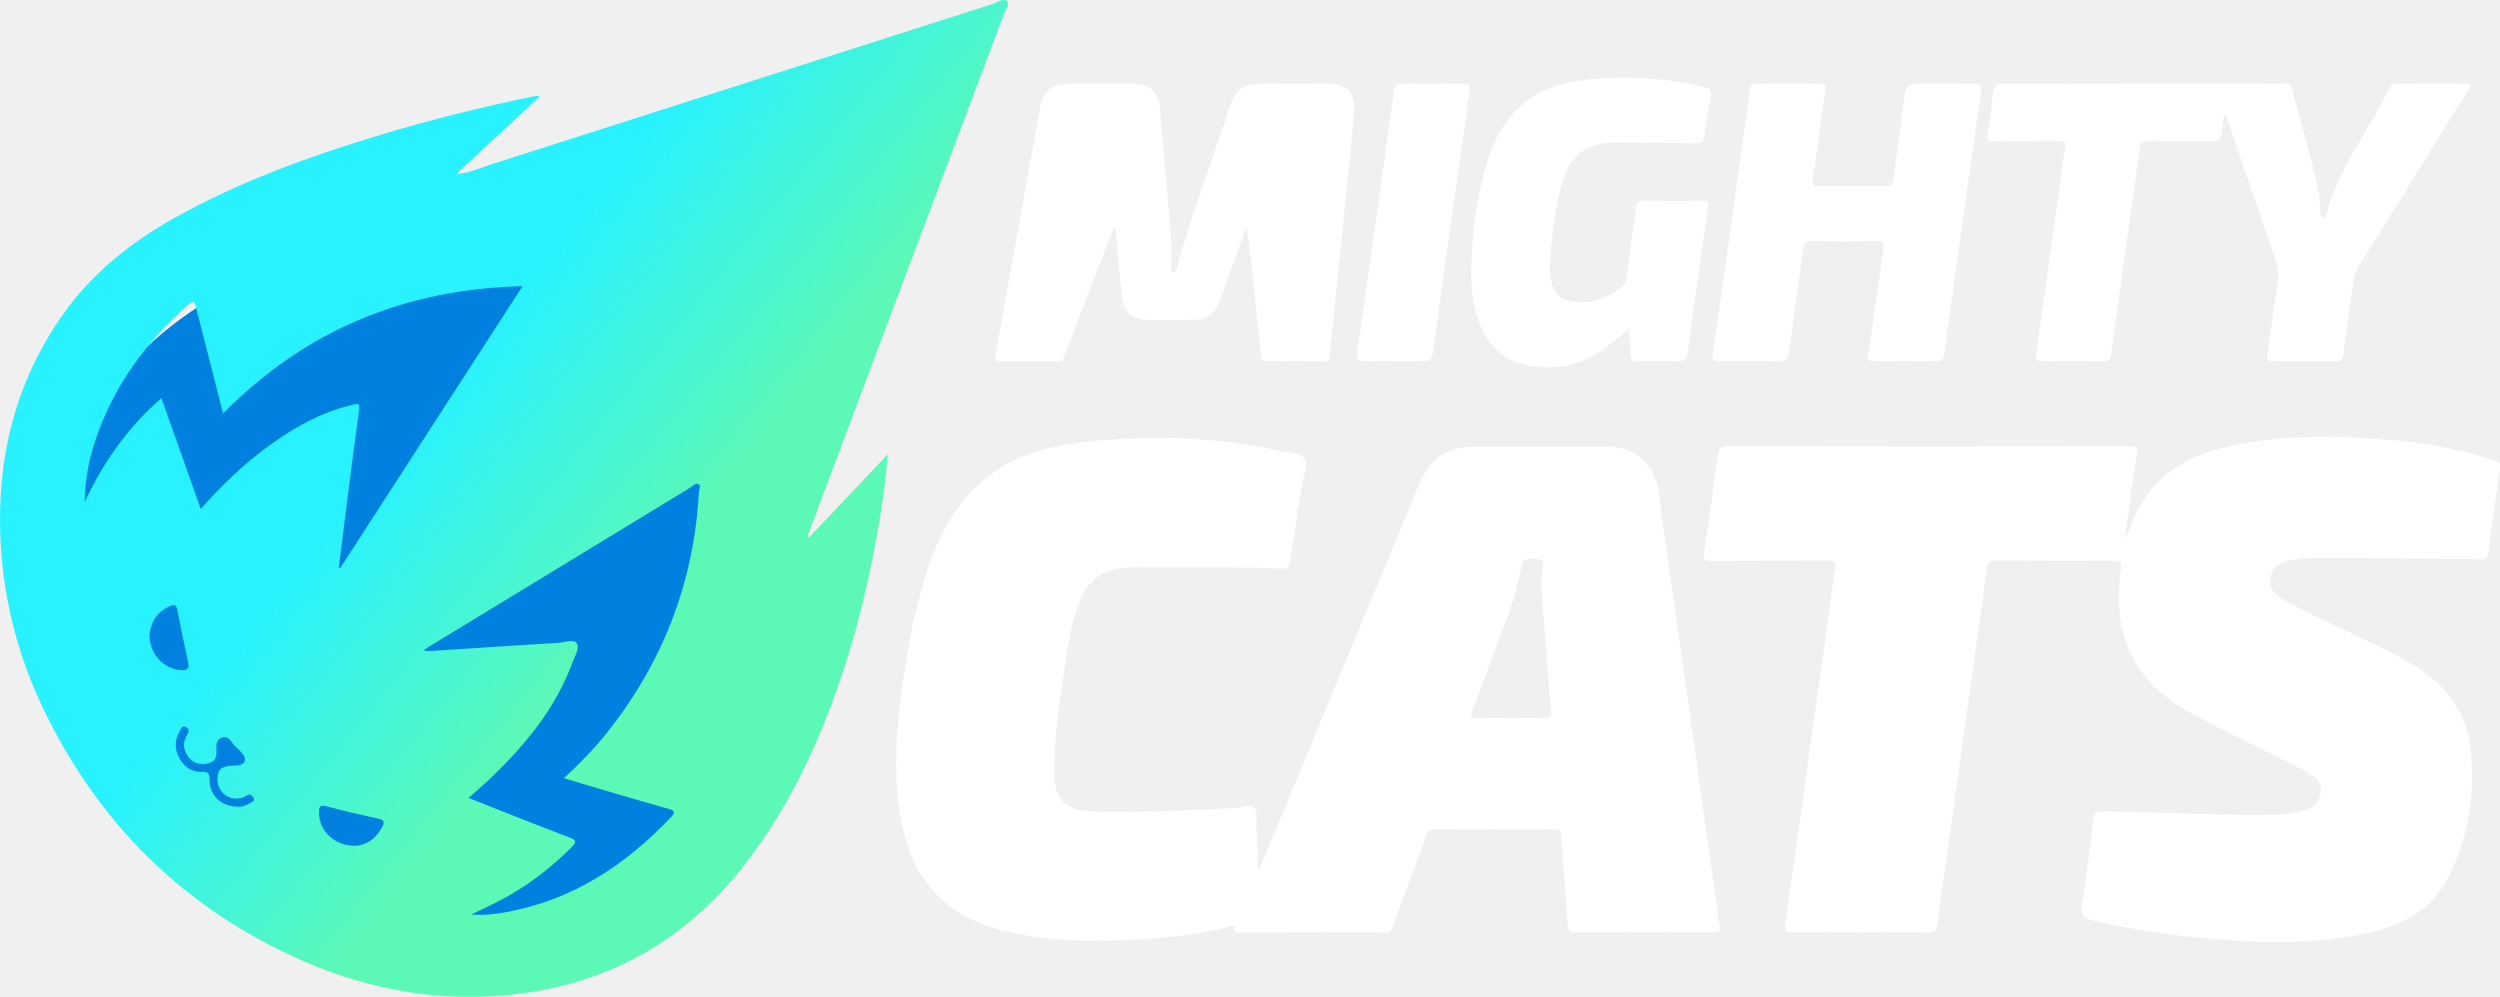
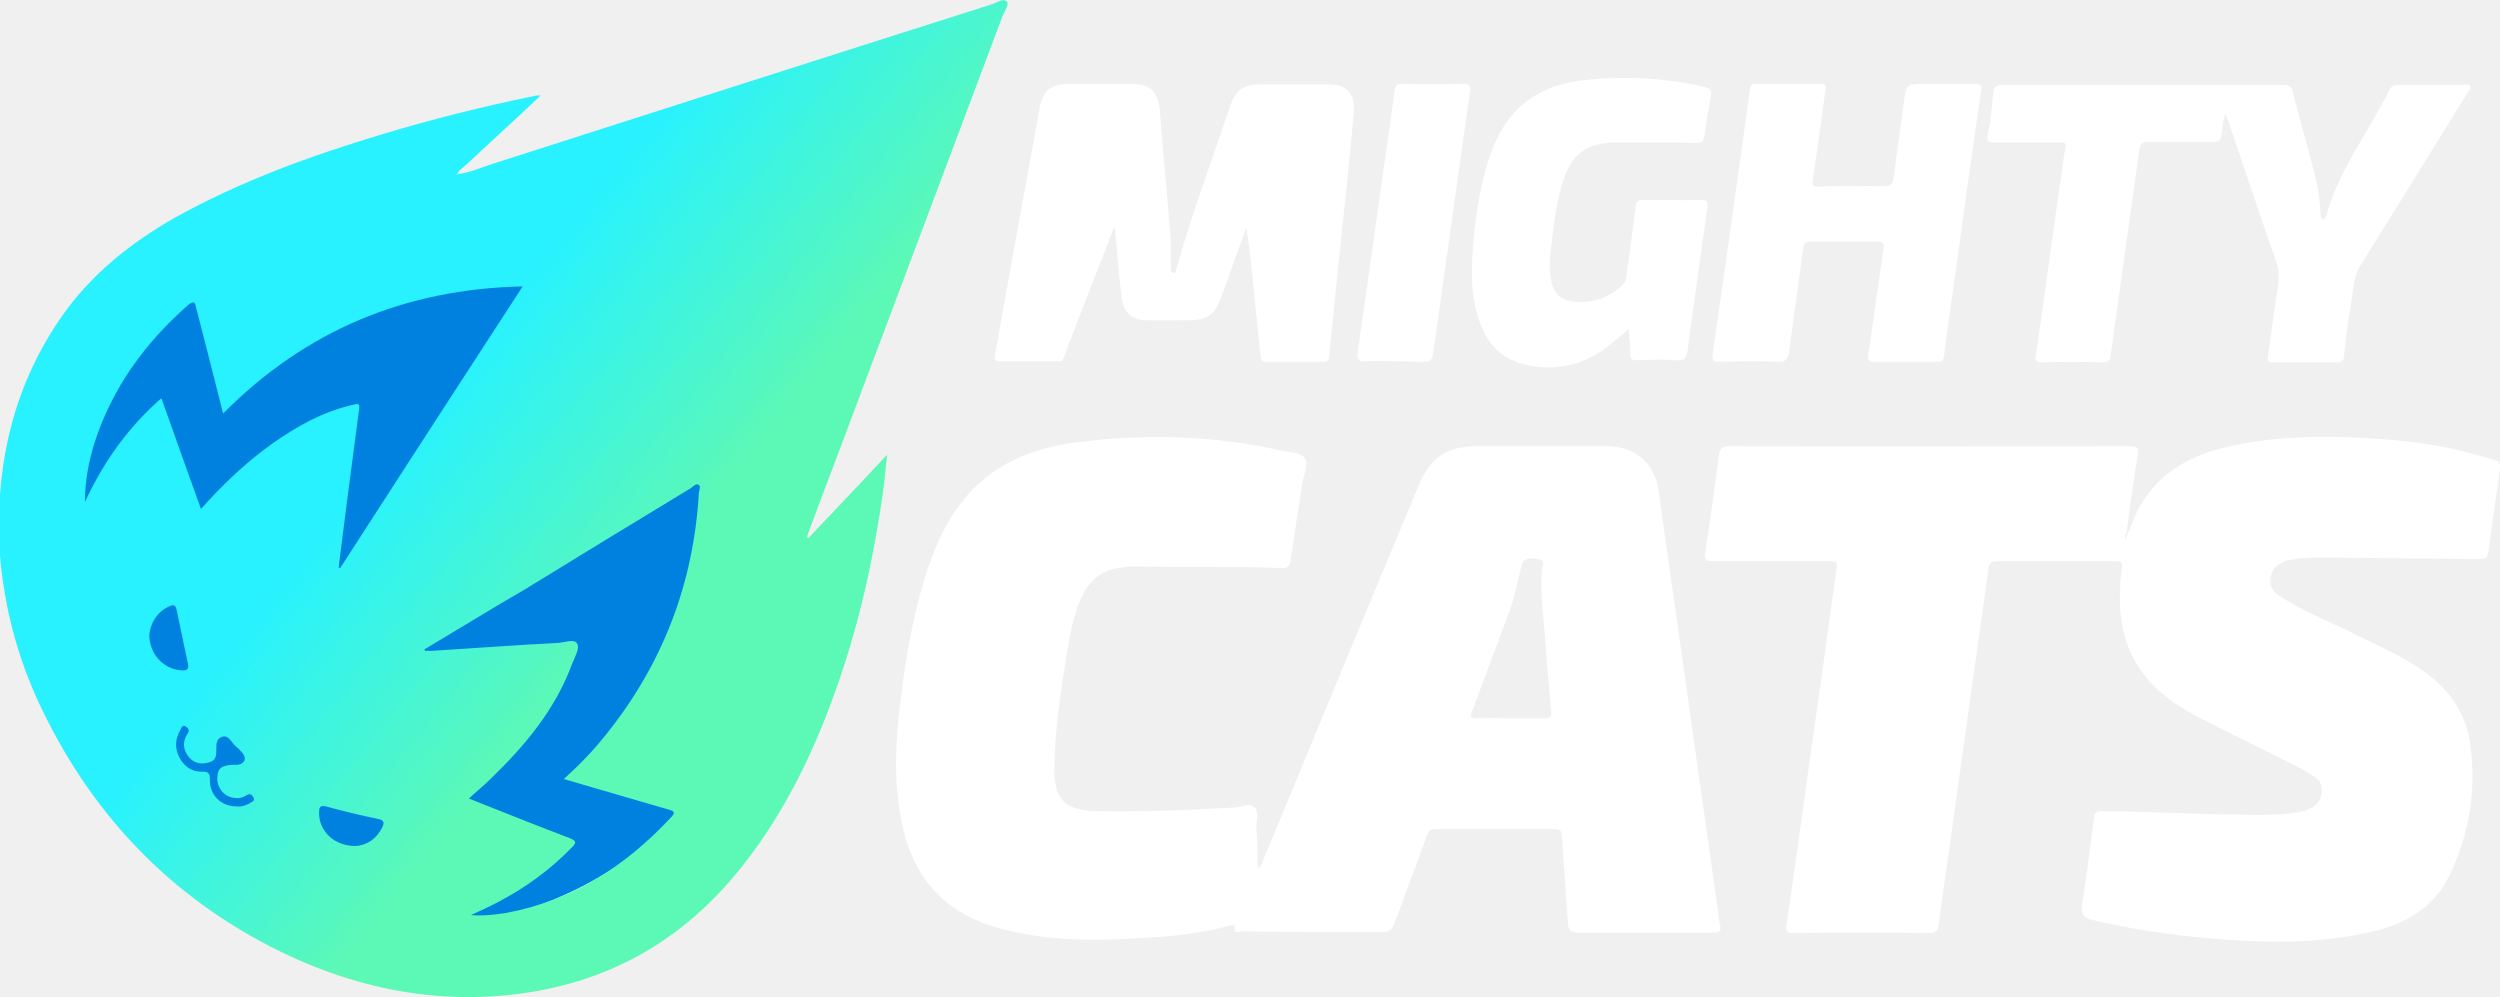
- <svg xmlns="http://www.w3.org/2000/svg" width="474" height="189" viewBox="0 0 474 189" fill="none">
-   <ellipse cx="77.283" cy="111.33" rx="69.554" ry="64.727" fill="#0081DF" />
-   <path d="M86.71 32.994C89.141 32.756 91.356 31.733 93.643 31.002C125.155 20.946 156.651 10.838 188.158 0.768C189.097 0.468 190.297 -0.439 190.985 0.256C191.471 0.748 190.574 2.023 190.235 2.924C180.802 28.013 171.358 53.1 161.917 78.187C159.188 85.438 156.462 92.692 153.736 99.943C153.521 100.513 153.309 101.086 153.096 101.656C153.2 101.734 153.305 101.814 153.408 101.892C158.289 96.738 163.17 91.586 168.339 86.128C168.085 88.546 167.924 90.609 167.645 92.656C165.966 104.919 163.345 116.968 159.36 128.694C154.991 141.546 149.256 153.69 140.795 164.399C130.01 178.048 116.067 186.12 98.842 188.361C83.615 190.341 69.1 187.656 55.27 181.218C34.041 171.337 18.427 155.618 8.266 134.493C3.406 124.39 0.637 113.684 0.097 102.417C-0.643 87.003 2.815 72.768 11.657 60.011C17.22 51.986 24.611 46.065 33.041 41.345C45.429 34.41 58.675 29.633 72.197 25.548C81.755 22.662 91.436 20.262 101.216 18.266C101.491 18.209 101.776 18.201 102.426 18.131C101.06 19.429 99.963 20.493 98.844 21.532C95.289 24.833 91.719 28.117 88.17 31.426C87.65 31.911 87.036 32.323 86.722 33.005C86.642 33.054 86.354 32.991 86.607 33.221C86.642 33.145 86.675 33.07 86.71 32.994ZM16.068 95.205C19.541 87.65 24.23 81.051 30.6 75.48C33.115 82.572 35.551 89.437 38.052 96.486C42.249 91.796 46.558 87.661 51.452 84.181C56.231 80.781 61.301 77.99 67.085 76.692C67.884 76.512 68.232 76.515 68.101 77.493C67.319 83.33 66.565 89.171 65.815 95.013C65.276 99.221 64.759 103.43 64.233 107.639C64.319 107.671 64.404 107.703 64.49 107.737C75.936 90.039 87.381 72.342 99.074 54.26C76.69 54.795 57.896 62.639 42.289 78.385C40.545 71.553 38.852 64.95 37.181 58.34C36.934 57.365 36.734 56.809 35.671 57.753C27.532 64.984 21.297 73.51 17.922 83.982C16.755 87.608 16.079 91.336 16.068 95.205ZM80.474 123.139C80.491 123.231 80.51 123.323 80.527 123.415C80.976 123.415 81.425 123.439 81.871 123.411C89.83 122.9 97.787 122.356 105.749 121.893C106.992 121.82 108.812 121.111 109.36 121.961C109.965 122.899 108.953 124.476 108.491 125.725C105.293 134.384 99.576 141.249 93.045 147.521C91.729 148.785 90.333 149.965 88.848 151.298C95.346 153.856 101.643 156.39 107.989 158.795C109.476 159.359 109.221 159.769 108.331 160.662C104.182 164.827 99.544 168.312 94.316 170.987C92.786 171.77 91.222 172.488 89.344 173.394C91.824 173.579 93.894 173.319 95.946 172.948C108.515 170.672 118.603 164.041 127.258 154.894C128.012 154.097 128.021 153.715 126.858 153.39C122.698 152.232 118.557 151.003 114.412 149.787C111.988 149.075 109.571 148.338 106.926 147.545C109.896 144.804 112.487 142.147 114.817 139.249C125.595 125.846 131.555 110.559 132.518 93.333C132.548 92.811 133.009 92.082 132.378 91.775C131.863 91.524 131.376 92.149 130.91 92.434C120.474 98.779 110.044 105.136 99.614 111.489C93.234 115.372 86.853 119.256 80.474 123.139ZM45.099 152.942C45.83 153.053 46.687 152.702 47.494 152.225C47.86 152.009 48.411 151.793 48.008 151.173C47.681 150.669 47.285 150.495 46.72 150.873C46.105 151.285 45.406 151.434 44.663 151.405C42.719 151.33 41.228 149.737 41.244 147.738C41.26 145.81 41.945 145.243 44.364 145.152C44.62 145.143 44.881 145.156 45.135 145.121C46.456 144.933 46.857 143.958 46.014 142.937C45.588 142.421 45.117 141.934 44.612 141.496C43.845 140.829 43.447 139.384 42.1 139.846C40.707 140.322 41.077 141.753 41.045 142.805C41.009 143.984 40.43 144.496 39.444 144.733C37.964 145.09 36.665 144.731 35.718 143.506C34.695 142.185 34.621 140.721 35.488 139.312C35.871 138.691 35.885 138.298 35.307 137.898C34.601 137.411 34.403 138.076 34.162 138.468C33.14 140.136 33.013 141.871 33.938 143.625C34.854 145.361 36.301 146.411 38.267 146.357C39.523 146.323 39.765 146.708 39.745 147.903C39.696 150.795 41.969 152.952 45.099 152.942ZM28.348 120.296C28.311 124.031 31.081 126.905 34.437 127.069C35.551 127.123 35.925 126.744 35.686 125.632C34.968 122.307 34.255 118.981 33.621 115.639C33.414 114.548 32.959 114.572 32.139 114.949C29.685 116.077 28.563 118.068 28.348 120.296ZM67.359 160.369C69.447 160.255 71.321 159.043 72.502 156.726C72.925 155.897 72.821 155.466 71.808 155.242C68.457 154.501 65.107 153.734 61.79 152.853C60.552 152.525 60.504 153.13 60.488 154C60.421 157.458 63.348 160.388 67.359 160.369Z" fill="url(#paint0_linear_688_1437)" />
-   <path d="M238.89 164.493C240.296 161.122 241.706 157.754 243.105 154.381C251.731 133.585 260.346 112.787 268.981 91.995C271.171 86.721 274.359 84.639 280.092 84.638C288.179 84.637 296.266 84.634 304.353 84.639C310.313 84.644 313.804 87.913 314.557 93.808C315.618 102.11 316.867 110.387 318.035 118.675C319.232 127.168 320.426 135.66 321.623 144.152C322.921 153.36 324.225 162.567 325.521 171.777C325.686 172.953 325.694 174.171 326.011 175.303C326.415 176.741 325.745 176.797 324.638 176.793C316.088 176.763 307.537 176.755 298.988 176.801C297.774 176.808 297.293 176.523 297.211 175.202C296.86 169.578 296.371 163.964 295.972 158.343C295.917 157.565 295.691 157.256 294.88 157.258C287.205 157.28 279.531 157.285 271.856 157.251C270.989 157.247 270.74 157.674 270.483 158.371C268.4 164.043 266.255 169.693 264.203 175.377C263.827 176.417 263.355 176.809 262.225 176.804C253.264 176.756 244.301 176.787 235.339 176.75C234.889 176.748 233.849 177.344 234.072 175.943C234.161 175.384 233.547 175.595 233.254 175.668C228.549 176.825 223.77 177.553 218.948 177.907C208.914 178.643 198.903 178.861 189.064 176.115C178.477 173.161 172.709 165.96 170.797 155.327C169.437 147.761 169.836 140.192 170.754 132.616C171.749 124.395 173.184 116.264 175.741 108.377C178.092 101.122 181.548 94.565 187.887 89.939C192.642 86.469 198.091 84.796 203.797 84.049C216.857 82.342 229.871 82.685 242.773 85.513C244.373 85.865 246.536 85.811 247.349 86.98C248.164 88.152 247.138 90.121 246.889 91.737C246.14 96.585 245.346 101.428 244.655 106.286C244.478 107.538 243.989 107.869 242.758 107.814C233.649 107.406 224.533 107.669 215.419 107.54C214.07 107.521 212.742 107.673 211.433 107.942C208.178 108.613 206.116 110.701 204.859 113.7C203.408 117.16 202.755 120.821 202.181 124.5C201.124 131.291 200.08 138.091 199.846 144.971C199.615 151.803 201.708 153.852 208.556 153.898C217.055 153.956 225.543 153.726 234.026 153.211C235.33 153.131 236.973 152.272 237.848 153.24C238.652 154.132 238.099 155.821 238.193 157.156C238.28 158.394 238.389 159.631 238.432 160.871C238.474 162.047 238.441 163.228 238.441 164.405C238.589 164.434 238.74 164.463 238.89 164.493ZM286.501 136.161C288.612 136.161 290.723 136.119 292.831 136.18C293.807 136.207 294.214 135.969 294.118 134.893C293.721 130.468 293.34 126.041 293.05 121.609C292.745 116.976 291.995 112.361 292.43 107.69C292.484 107.12 293.025 106.189 291.749 106.02C289.597 105.735 288.825 106.003 288.537 107.236C287.878 110.048 287.323 112.88 286.297 115.601C283.874 122.023 281.539 128.478 279.123 134.902C278.735 135.934 278.902 136.22 280.016 136.183C282.176 136.11 284.339 136.161 286.501 136.161Z" fill="white" />
-   <path d="M402.88 102.387C403.944 99.885 404.812 97.409 406.196 95.158C409.664 89.515 414.99 86.541 421.154 84.996C429.093 83.005 437.192 82.568 445.359 82.916C452.57 83.224 459.731 83.856 466.767 85.523C468.866 86.02 470.912 86.734 473.003 87.265C473.939 87.503 474.083 88.02 473.966 88.852C473.226 94.121 472.484 99.391 471.8 104.666C471.655 105.787 471.171 106.045 470.095 106.031C459.849 105.899 449.603 105.822 439.357 105.744C437.553 105.73 435.766 105.946 433.993 106.291C432.172 106.643 430.849 107.58 430.457 109.497C430.054 111.465 431.227 112.625 432.708 113.519C437.127 116.192 441.922 118.107 446.537 120.385C451.151 122.663 455.896 124.68 460.069 127.792C464.685 131.233 467.623 135.707 468.334 141.444C469.395 150.007 468.162 158.29 464.372 166.046C461.354 172.221 455.902 175.338 449.463 176.79C441.685 178.545 433.786 178.888 425.837 178.453C416.734 177.954 407.704 176.944 398.785 174.984C394.273 173.993 394.333 174.058 395.042 169.384C395.755 164.686 396.365 159.97 396.895 155.247C397.037 153.972 397.565 153.797 398.651 153.813C408.689 153.955 418.716 154.554 428.759 154.476C431.337 154.456 433.911 154.399 436.424 153.764C438.833 153.155 440.034 151.755 440.05 149.759C440.058 148.746 439.701 147.918 438.865 147.372C437.788 146.67 436.701 145.966 435.556 145.389C429.165 142.166 422.699 139.084 416.366 135.75C411.287 133.078 406.813 129.632 404.137 124.303C402.006 120.058 401.569 115.523 401.82 110.869C401.865 110.044 401.947 109.219 402.051 108.397C402.316 106.318 402.325 106.319 400.315 106.319C393.001 106.319 385.687 106.35 378.374 106.286C377.229 106.277 376.866 106.667 376.724 107.714C375.688 115.341 374.618 122.963 373.554 130.586C372.153 140.612 370.745 150.638 369.345 160.664C368.673 165.474 367.969 170.279 367.38 175.098C367.223 176.382 366.82 176.817 365.481 176.806C356.932 176.743 348.381 176.755 339.831 176.794C338.631 176.8 338.269 176.606 338.469 175.245C339.822 166.099 341.059 156.935 342.342 147.78C343.531 139.289 344.739 130.799 345.925 122.308C346.61 117.398 347.223 112.475 347.973 107.574C348.145 106.447 347.83 106.299 346.852 106.303C339.436 106.332 332.018 106.292 324.601 106.345C323.31 106.354 322.859 106.223 323.099 104.694C324.062 98.572 324.87 92.424 325.684 86.281C325.847 85.049 326.258 84.598 327.613 84.6C352.955 84.652 378.296 84.649 403.638 84.609C405.006 84.606 405.365 84.856 405.129 86.297C404.341 91.137 403.707 96.005 403.021 100.861C402.948 101.365 402.926 101.878 402.88 102.387Z" fill="white" />
-   <path d="M211.202 43.161C209.898 46.506 208.582 49.848 207.29 53.198C205.413 58.064 203.54 62.932 201.703 67.813C201.523 68.291 201.312 68.484 200.841 68.483C197.081 68.479 193.321 68.468 189.561 68.488C188.402 68.495 188.677 67.717 188.786 67.1C189.61 62.421 190.462 57.747 191.303 53.073C193.224 42.401 195.159 31.73 197.057 21.052C197.769 17.044 199.091 15.878 203.162 15.874C207.025 15.87 210.888 15.859 214.751 15.878C218.166 15.896 219.696 17.468 219.965 20.84C220.598 28.775 221.354 36.7 221.992 44.634C222.15 46.589 222.035 48.566 222.072 50.531C222.078 50.905 221.843 51.464 222.389 51.601C223.1 51.778 223.04 51.085 223.149 50.693C226.003 40.323 229.875 30.293 233.219 20.085C234.214 17.05 235.739 15.904 238.904 15.882C243.281 15.854 247.66 15.852 252.037 15.882C255.258 15.904 256.971 17.605 256.74 20.832C256.388 25.728 255.855 30.611 255.369 35.496C254.803 41.204 254.203 46.909 253.619 52.615C253.108 57.601 252.587 62.586 252.102 67.575C252.039 68.223 251.812 68.491 251.161 68.488C247.453 68.475 243.745 68.465 240.037 68.498C239.26 68.504 239.114 68.141 239.05 67.477C238.677 63.567 238.262 59.661 237.871 55.752C237.45 51.553 237.038 47.353 236.34 43.093C235.608 45.106 234.871 47.115 234.145 49.129C233.217 51.703 232.303 54.284 231.368 56.857C230.421 59.465 228.904 60.601 226.159 60.648C223.276 60.697 220.39 60.702 217.506 60.649C214.796 60.601 213.111 59.253 212.768 56.514C212.214 52.107 211.897 47.67 211.48 43.247C211.386 43.218 211.295 43.189 211.202 43.161Z" fill="white" />
-   <path d="M421.889 21.553C421.345 22.925 421.341 24.238 421.19 25.504C421.071 26.505 420.705 26.799 419.736 26.789C415.616 26.746 411.494 26.822 407.374 26.741C406.139 26.716 405.83 27.185 405.677 28.311C404.412 37.628 403.083 46.934 401.778 56.245C401.269 59.877 400.753 63.509 400.292 67.147C400.167 68.13 399.849 68.534 398.765 68.514C394.903 68.44 391.038 68.46 387.175 68.502C386.15 68.513 385.881 68.268 386.038 67.173C387.691 55.616 389.282 44.051 390.89 32.489C391.104 30.955 391.249 29.405 391.556 27.889C391.751 26.927 391.446 26.749 390.574 26.757C386.453 26.791 382.333 26.738 378.212 26.794C377.038 26.81 376.601 26.658 376.866 25.274C377.361 22.692 377.623 20.061 377.914 17.442C378.044 16.267 378.469 15.838 379.746 15.84C397.465 15.89 415.186 15.876 432.905 15.869C433.7 15.869 434.352 15.819 434.619 16.894C436.175 23.16 438.129 29.324 439.482 35.641C439.815 37.196 439.812 38.822 439.963 40.415C439.995 40.761 439.899 41.203 440.401 41.27C440.892 41.336 440.966 40.914 441.059 40.571C443.449 31.796 449.142 24.696 453.042 16.689C453.404 15.946 453.961 15.859 454.679 15.863C458.799 15.885 462.92 15.867 467.041 15.885C467.474 15.886 468.07 15.638 468.312 16.106C468.544 16.559 468.042 16.942 467.808 17.321C461.011 28.301 454.25 39.304 447.367 50.23C445.855 52.629 446.042 55.278 445.6 57.834C445.045 61.037 444.703 64.28 444.29 67.508C444.203 68.195 443.901 68.495 443.191 68.492C439.019 68.475 434.846 68.472 430.674 68.494C429.828 68.498 429.773 68.057 429.867 67.404C430.513 62.905 431.118 58.4 431.806 53.906C432.053 52.287 431.98 50.788 431.427 49.203C428.359 40.426 425.389 31.615 422.382 22.817C422.253 22.433 422.09 22.062 421.889 21.553Z" fill="white" />
-   <path d="M351.274 35.273C353.282 35.273 355.295 35.198 357.3 35.301C358.44 35.361 358.841 34.919 358.979 33.864C359.591 29.202 360.293 24.552 360.871 19.884C361.367 15.879 361.312 15.872 365.358 15.872C368.398 15.872 371.438 15.911 374.476 15.851C375.552 15.83 375.755 16.177 375.609 17.203C373.857 29.53 372.146 41.862 370.422 54.191C369.807 58.592 369.167 62.989 368.58 67.393C368.466 68.251 368.075 68.501 367.261 68.495C363.244 68.467 359.225 68.466 355.208 68.495C354.302 68.502 354.087 68.232 354.224 67.305C355.221 60.559 356.14 53.803 357.129 47.055C357.286 45.983 356.938 45.727 355.925 45.738C351.701 45.783 347.477 45.783 343.254 45.737C342.33 45.727 342.056 46.025 341.935 46.936C341.063 53.49 340.095 60.033 339.223 66.588C339.039 67.967 338.664 68.602 337.06 68.533C333.359 68.375 329.644 68.447 325.935 68.505C324.851 68.521 324.613 68.114 324.753 67.137C325.621 61.102 326.466 55.065 327.314 49.028C328.413 41.2 329.507 33.372 330.603 25.546C331.011 22.63 331.445 19.717 331.813 16.794C331.908 16.045 332.246 15.862 332.922 15.865C337.043 15.883 341.163 15.896 345.284 15.857C346.269 15.848 346.188 16.317 346.09 17.023C345.299 22.65 344.584 28.289 343.73 33.906C343.546 35.117 343.871 35.32 344.938 35.29C347.048 35.231 349.162 35.273 351.274 35.273Z" fill="white" />
-   <path d="M308.771 62.392C307.188 63.696 305.829 64.935 304.351 66.01C299.859 69.279 294.841 70.375 289.426 69.218C285.003 68.271 282.07 65.504 280.493 61.247C278.891 56.925 278.771 52.429 279.049 47.925C279.415 41.983 280.278 36.102 282.084 30.405C283.758 25.127 286.481 20.614 291.465 17.807C294.493 16.102 297.822 15.413 301.204 15.072C308.579 14.33 315.889 14.808 323.121 16.505C324.193 16.756 324.561 17.179 324.347 18.3C323.885 20.734 323.49 23.184 323.153 25.639C323.001 26.737 322.666 27.209 321.417 27.175C316.733 27.049 312.045 27.057 307.359 27.041C306.228 27.037 305.084 27.038 303.968 27.192C300.152 27.719 297.814 30.01 296.568 33.586C295.073 37.87 294.586 42.339 294.106 46.808C293.88 48.912 293.653 51.018 294.081 53.141C294.618 55.808 296.026 57.044 298.708 57.268C302.155 57.557 305.071 56.424 307.653 54.204C308.079 53.836 308.27 53.453 308.343 52.9C308.946 48.344 309.6 43.794 310.189 39.234C310.295 38.409 310.572 38.05 311.43 38.056C315.189 38.085 318.95 38.112 322.709 38.047C324.107 38.023 323.881 38.865 323.769 39.676C323.118 44.435 322.446 49.192 321.782 53.95C321.205 58.093 320.577 62.23 320.077 66.383C319.899 67.869 319.541 68.66 317.789 68.528C315.382 68.347 312.951 68.454 310.531 68.497C309.651 68.513 309.241 68.305 309.21 67.314C309.162 65.738 308.94 64.164 308.771 62.392Z" fill="white" />
-   <path d="M264.357 68.485C262.554 68.485 260.745 68.397 258.95 68.513C257.574 68.602 257.118 68.208 257.338 66.793C257.949 62.862 258.465 58.916 259.016 54.976C260.213 46.434 261.408 37.89 262.605 29.348C263.172 25.307 263.763 21.269 264.295 17.224C264.423 16.249 264.724 15.826 265.815 15.846C269.676 15.921 273.54 15.917 277.403 15.85C278.588 15.83 278.779 16.295 278.632 17.319C277.45 25.602 276.289 33.889 275.127 42.176C274.029 50.002 272.914 57.827 271.857 65.659C271.476 68.477 271.541 68.486 268.683 68.486C267.241 68.485 265.798 68.485 264.357 68.485Z" fill="white" />
-   <defs>
-     <linearGradient id="paint0_linear_688_1437" x1="114.676" y1="33.532" x2="157.823" y2="68.138" gradientUnits="userSpaceOnUse">
-       <stop stop-color="#28F2FF" />
-       <stop offset="1" stop-color="#5CF8B6" />
-     </linearGradient>
-   </defs>
+ <svg xmlns="http://www.w3.org/2000/svg" version="1.1" id="Layer_1" x="0px" y="0px" viewBox="0 0 474 189" style="enable-background:new 0 0 474 189;" xml:space="preserve">
+   <style type="text/css">
+ 	.st0{fill:#0081DF;}
+ 	.st1{fill:url(#SVGID_1_);}
+ 	.st2{fill:#FFFFFF;}
+ </style>
+   <ellipse class="st0" cx="77.3" cy="109.8" rx="69.6" ry="66.2" />
+   <linearGradient id="SVGID_1_" gradientUnits="userSpaceOnUse" x1="89.063" y1="375.467" x2="132.21" y2="410.073" gradientTransform="matrix(1 0 0 1 0 -310)">
+     <stop offset="0" style="stop-color:#28F2FF" />
+     <stop offset="1" style="stop-color:#5CF8B6" />
+   </linearGradient>
+   <path class="st1" d="M86.7,33c2.4-0.2,4.6-1.3,6.9-2c31.5-10.1,63-20.2,94.5-30.2c0.9-0.3,2.1-1.2,2.8-0.5c0.5,0.5-0.4,1.8-0.8,2.7  c-9.4,25.1-18.9,50.2-28.3,75.3c-2.7,7.3-5.5,14.5-8.2,21.8c-0.2,0.6-0.4,1.1-0.6,1.7c0.1,0.1,0.2,0.2,0.3,0.2  c4.9-5.2,9.8-10.3,14.9-15.8c-0.3,2.4-0.4,4.5-0.7,6.5c-1.7,12.3-4.3,24.3-8.3,36c-4.4,12.9-10.1,25-18.6,35.7  c-10.8,13.6-24.7,21.7-42,24c-15.2,2-29.7-0.7-43.6-7.1c-21.2-9.9-36.8-25.6-47-46.7c-4.9-10.1-7.6-20.8-8.2-32.1  C-0.6,87,2.8,72.8,11.7,60c5.6-8,13-13.9,21.4-18.7c12.4-6.9,25.6-11.7,39.2-15.8c9.6-2.9,19.2-5.3,29-7.3c0.3-0.1,0.6-0.1,1.2-0.1  c-1.4,1.3-2.5,2.4-3.6,3.4c-3.6,3.3-7.1,6.6-10.7,9.9C87.6,31.9,87,32.3,86.7,33c-0.1,0.1-0.4,0-0.1,0.2  C86.6,33.1,86.7,33.1,86.7,33z M16.1,95.2c3.5-7.6,8.2-14.2,14.5-19.7c2.5,7.1,5,14,7.5,21c4.2-4.7,8.5-8.8,13.4-12.3  c4.8-3.4,9.8-6.2,15.6-7.5c0.8-0.2,1.1-0.2,1,0.8c-0.8,5.8-1.5,11.7-2.3,17.5c-0.5,4.2-1.1,8.4-1.6,12.6c0.1,0,0.2,0.1,0.3,0.1  C75.9,90,87.4,72.3,99.1,54.3c-22.4,0.5-41.2,8.4-56.8,24.1c-1.7-6.8-3.4-13.4-5.1-20c-0.2-1-0.4-1.5-1.5-0.6  C27.5,65,21.3,73.5,17.9,84C16.8,87.6,16.1,91.3,16.1,95.2z M80.5,123.1c0,0.1,0,0.2,0.1,0.3c0.4,0,0.9,0,1.3,0  c8-0.5,15.9-1.1,23.9-1.5c1.2-0.1,3.1-0.8,3.6,0.1c0.6,0.9-0.4,2.5-0.9,3.8c-3.2,8.7-8.9,15.5-15.4,21.8c-1.3,1.3-2.7,2.4-4.2,3.8  c6.5,2.6,12.8,5.1,19.1,7.5c1.5,0.6,1.2,1,0.3,1.9c-4.1,4.2-8.8,7.6-14,10.3c-1.5,0.8-3.1,1.5-5,2.4c2.5,0.2,4.6-0.1,6.6-0.4  c12.6-2.3,22.7-8.9,31.3-18.1c0.8-0.8,0.8-1.2-0.4-1.5c-4.2-1.2-8.3-2.4-12.4-3.6c-2.4-0.7-4.8-1.4-7.5-2.2c3-2.7,5.6-5.4,7.9-8.3  c10.8-13.4,16.7-28.7,17.7-45.9c0-0.5,0.5-1.3-0.1-1.6c-0.5-0.3-1,0.4-1.5,0.7c-10.4,6.3-20.9,12.7-31.3,19.1  C93.2,115.4,86.9,119.3,80.5,123.1z M45.1,152.9c0.7,0.1,1.6-0.2,2.4-0.7c0.4-0.2,0.9-0.4,0.5-1.1c-0.3-0.5-0.7-0.7-1.3-0.3  s-1.3,0.6-2.1,0.5c-1.9-0.1-3.4-1.7-3.4-3.7c0-1.9,0.7-2.5,3.1-2.6c0.3,0,0.5,0,0.8,0c1.3-0.2,1.7-1.2,0.9-2.2  c-0.4-0.5-0.9-1-1.4-1.4c-0.8-0.7-1.2-2.1-2.5-1.7c-1.4,0.5-1,1.9-1.1,3c0,1.2-0.6,1.7-1.6,1.9c-1.5,0.4-2.8,0-3.7-1.2  c-1-1.3-1.1-2.8-0.2-4.2c0.4-0.6,0.4-1-0.2-1.4c-0.7-0.5-0.9,0.2-1.1,0.6c-1,1.7-1.1,3.4-0.2,5.2c0.9,1.7,2.4,2.8,4.3,2.7  c1.3,0,1.5,0.4,1.5,1.5C39.7,150.8,42,153,45.1,152.9z M28.3,120.3c0,3.7,2.7,6.6,6.1,6.8c1.1,0.1,1.5-0.3,1.2-1.4  c-0.7-3.3-1.4-6.7-2.1-10c-0.2-1.1-0.7-1.1-1.5-0.7C29.7,116.1,28.6,118.1,28.3,120.3z M67.4,160.4c2.1-0.1,4-1.3,5.1-3.6  c0.4-0.8,0.3-1.3-0.7-1.5c-3.4-0.7-6.7-1.5-10-2.4c-1.2-0.3-1.3,0.3-1.3,1.1C60.4,157.5,63.3,160.4,67.4,160.4z" />
+   <path class="st2" d="M238.9,164.5c1.4-3.4,2.8-6.7,4.2-10.1c8.6-20.8,17.2-41.6,25.9-62.4c2.2-5.3,5.4-7.4,11.1-7.4  c8.1,0,16.2,0,24.3,0c6,0,9.5,3.3,10.2,9.2c1.1,8.3,2.3,16.6,3.5,24.9c1.2,8.5,2.4,17,3.6,25.5c1.3,9.2,2.6,18.4,3.9,27.6  c0.2,1.2,0.2,2.4,0.5,3.5c0.4,1.4-0.3,1.5-1.4,1.5c-8.5,0-17.1,0-25.6,0c-1.2,0-1.7-0.3-1.8-1.6c-0.4-5.6-0.8-11.2-1.2-16.9  c-0.1-0.8-0.3-1.1-1.1-1.1c-7.7,0-15.3,0-23,0c-0.9,0-1.1,0.4-1.4,1.1c-2.1,5.7-4.2,11.3-6.3,17c-0.4,1-0.8,1.4-2,1.4  c-9,0-17.9,0-26.9-0.1c-0.4,0-1.5,0.6-1.3-0.8c0.1-0.6-0.5-0.3-0.8-0.3c-4.7,1.2-9.5,1.9-14.3,2.2c-10,0.7-20,1-29.9-1.8  c-10.6-3-16.4-10.2-18.3-20.8c-1.4-7.6-1-15.1,0-22.7c1-8.2,2.4-16.4,5-24.2c2.4-7.3,5.8-13.8,12.1-18.4c4.8-3.5,10.2-5.1,15.9-5.9  c13.1-1.7,26.1-1.4,39,1.5c1.6,0.4,3.8,0.3,4.6,1.5s-0.2,3.1-0.5,4.8c-0.7,4.8-1.5,9.7-2.2,14.5c-0.2,1.3-0.7,1.6-1.9,1.5  c-9.1-0.4-18.2-0.1-27.3-0.3c-1.3,0-2.7,0.1-4,0.4c-3.3,0.7-5.3,2.8-6.6,5.8c-1.5,3.5-2.1,7.1-2.7,10.8c-1.1,6.8-2.1,13.6-2.3,20.5  c-0.2,6.8,1.9,8.9,8.7,8.9c8.5,0.1,17-0.2,25.5-0.7c1.3-0.1,2.9-0.9,3.8,0c0.8,0.9,0.3,2.6,0.3,3.9c0.1,1.2,0.2,2.5,0.2,3.7  s0,2.4,0,3.5C238.6,164.4,238.7,164.5,238.9,164.5z M286.5,136.2c2.1,0,4.2,0,6.3,0c1,0,1.4-0.2,1.3-1.3c-0.4-4.4-0.8-8.9-1.1-13.3  c-0.3-4.6-1.1-9.2-0.6-13.9c0.1-0.6,0.6-1.5-0.7-1.7c-2.2-0.3-2.9,0-3.2,1.2c-0.7,2.8-1.2,5.6-2.2,8.4c-2.4,6.4-4.8,12.9-7.2,19.3  c-0.4,1-0.2,1.3,0.9,1.3C282.2,136.1,284.3,136.2,286.5,136.2z" />
+   <path class="st2" d="M402.9,102.4c1.1-2.5,1.9-5,3.3-7.2c3.5-5.6,8.8-8.6,15-10.2c7.9-2,16-2.4,24.2-2.1c7.2,0.3,14.4,0.9,21.4,2.6  c2.1,0.5,4.1,1.2,6.2,1.7c0.9,0.2,1.1,0.8,1,1.6c-0.7,5.3-1.5,10.5-2.2,15.8c-0.1,1.1-0.6,1.4-1.7,1.4c-10.2-0.1-20.5-0.2-30.7-0.3  c-1.8,0-3.6,0.2-5.4,0.5c-1.8,0.4-3.1,1.3-3.5,3.2c-0.4,2,0.8,3.1,2.3,4c4.4,2.7,9.2,4.6,13.8,6.9c4.6,2.3,9.4,4.3,13.5,7.4  c4.6,3.4,7.6,7.9,8.3,13.7c1.1,8.6-0.2,16.8-4,24.6c-3,6.2-8.5,9.3-14.9,10.7c-7.8,1.8-15.7,2.1-23.6,1.7  c-9.1-0.5-18.1-1.5-27.1-3.5c-4.5-1-4.5-0.9-3.7-5.6c0.7-4.7,1.3-9.4,1.9-14.1c0.1-1.3,0.7-1.4,1.8-1.4c10,0.1,20.1,0.7,30.1,0.7  c2.6,0,5.2-0.1,7.7-0.7c2.4-0.6,3.6-2,3.6-4c0-1-0.3-1.8-1.2-2.4c-1.1-0.7-2.2-1.4-3.3-2c-6.4-3.2-12.9-6.3-19.2-9.6  c-5.1-2.7-9.6-6.1-12.2-11.4c-2.1-4.2-2.6-8.8-2.3-13.4c0-0.8,0.1-1.7,0.2-2.5c0.3-2.1,0.3-2.1-1.7-2.1c-7.3,0-14.6,0-21.9,0  c-1.1,0-1.5,0.4-1.6,1.4c-1,7.6-2.1,15.2-3.2,22.9c-1.4,10-2.8,20.1-4.2,30.1c-0.7,4.8-1.4,9.6-2,14.4c-0.2,1.3-0.6,1.7-1.9,1.7  c-8.5-0.1-17.1-0.1-25.6,0c-1.2,0-1.6-0.2-1.4-1.5c1.4-9.1,2.6-18.3,3.9-27.5c1.2-8.5,2.4-17,3.6-25.5c0.7-4.9,1.3-9.8,2-14.7  c0.2-1.1-0.1-1.3-1.1-1.3c-7.4,0-14.8,0-22.3,0c-1.3,0-1.7-0.1-1.5-1.7c1-6.1,1.8-12.3,2.6-18.4c0.2-1.2,0.6-1.7,1.9-1.7  c25.3,0.1,50.7,0,76,0c1.4,0,1.7,0.2,1.5,1.7c-0.8,4.8-1.4,9.7-2.1,14.6C402.9,101.4,402.9,101.9,402.9,102.4z" />
+   <path class="st2" d="M211.2,43.2c-1.3,3.3-2.6,6.7-3.9,10c-1.9,4.9-3.8,9.7-5.6,14.6c-0.2,0.5-0.4,0.7-0.9,0.7c-3.8,0-7.5,0-11.3,0  c-1.2,0-0.9-0.8-0.8-1.4c0.8-4.7,1.7-9.4,2.5-14c1.9-10.7,3.9-21.3,5.8-32c0.7-4,2-5.2,6.1-5.2c3.9,0,7.7,0,11.6,0  c3.4,0,4.9,1.6,5.2,5c0.6,7.9,1.4,15.9,2,23.8c0.2,2,0,3.9,0.1,5.9c0,0.4-0.2,0.9,0.3,1.1c0.7,0.2,0.7-0.5,0.8-0.9  c2.9-10.4,6.7-20.4,10.1-30.6c1-3,2.5-4.2,5.7-4.2c4.4,0,8.8,0,13.1,0c3.2,0,4.9,1.7,4.7,4.9c-0.4,4.9-0.9,9.8-1.4,14.7  c-0.6,5.7-1.2,11.4-1.8,17.1c-0.5,5-1,10-1.5,15c-0.1,0.6-0.3,0.9-0.9,0.9c-3.7,0-7.4,0-11.1,0c-0.8,0-0.9-0.4-1-1  c-0.4-3.9-0.8-7.8-1.2-11.7c-0.4-4.2-0.8-8.4-1.5-12.7c-0.7,2-1.5,4-2.2,6c-0.9,2.6-1.8,5.2-2.8,7.7c-0.9,2.6-2.5,3.7-5.2,3.8  c-2.9,0-5.8,0.1-8.7,0c-2.7,0-4.4-1.4-4.7-4.1c-0.6-4.4-0.9-8.8-1.3-13.3C211.4,43.2,211.3,43.2,211.2,43.2z" />
+   <path class="st2" d="M421.9,21.6c-0.5,1.4-0.5,2.7-0.7,4c-0.1,1-0.5,1.3-1.5,1.3c-4.1,0-8.2,0-12.4,0c-1.2,0-1.5,0.4-1.7,1.6  c-1.3,9.3-2.6,18.6-3.9,27.9c-0.5,3.6-1,7.3-1.5,10.9c-0.1,1-0.4,1.4-1.5,1.4c-3.9-0.1-7.7-0.1-11.6,0c-1,0-1.3-0.2-1.1-1.3  c1.7-11.6,3.2-23.1,4.9-34.7c0.2-1.5,0.4-3.1,0.7-4.6c0.2-1-0.1-1.1-1-1.1c-4.1,0-8.2,0-12.4,0c-1.2,0-1.6-0.1-1.3-1.5  c0.5-2.6,0.8-5.2,1-7.8c0.1-1.2,0.6-1.6,1.8-1.6c17.7,0,35.4,0,53.2,0c0.8,0,1.4,0,1.7,1c1.6,6.3,3.5,12.4,4.9,18.7  c0.3,1.6,0.3,3.2,0.5,4.8c0,0.3-0.1,0.8,0.4,0.9c0.5,0.1,0.6-0.4,0.7-0.7c2.4-8.8,8.1-15.9,12-23.9c0.4-0.7,0.9-0.8,1.6-0.8  c4.1,0,8.2,0,12.4,0c0.4,0,1-0.2,1.3,0.2c0.2,0.5-0.3,0.8-0.5,1.2c-6.8,11-13.6,22-20.4,32.9c-1.5,2.4-1.3,5-1.8,7.6  c-0.6,3.2-0.9,6.4-1.3,9.7c-0.1,0.7-0.4,1-1.1,1c-4.2,0-8.3,0-12.5,0c-0.8,0-0.9-0.4-0.8-1.1c0.6-4.5,1.3-9,1.9-13.5  c0.2-1.6,0.2-3.1-0.4-4.7c-3.1-8.8-6-17.6-9-26.4C422.3,22.4,422.1,22.1,421.9,21.6z" />
+   <path class="st2" d="M351.3,35.3c2,0,4-0.1,6,0c1.1,0.1,1.5-0.4,1.7-1.4c0.6-4.7,1.3-9.3,1.9-14c0.5-4,0.4-4,4.5-4c3,0,6.1,0,9.1,0  c1.1,0,1.3,0.3,1.1,1.4c-1.8,12.3-3.5,24.7-5.2,37c-0.6,4.4-1.3,8.8-1.8,13.2c-0.1,0.9-0.5,1.1-1.3,1.1c-4,0-8,0-12.1,0  c-0.9,0-1.1-0.3-1-1.2c1-6.7,1.9-13.5,2.9-20.3c0.2-1.1-0.2-1.3-1.2-1.3c-4.2,0-8.4,0-12.7,0c-0.9,0-1.2,0.3-1.3,1.2  c-0.9,6.6-1.8,13.1-2.7,19.7c-0.2,1.4-0.6,2-2.2,1.9c-3.7-0.2-7.4-0.1-11.1,0c-1.1,0-1.3-0.4-1.2-1.4c0.9-6,1.7-12.1,2.6-18.1  c1.1-7.8,2.2-15.7,3.3-23.5c0.4-2.9,0.8-5.8,1.2-8.8c0.1-0.7,0.4-0.9,1.1-0.9c4.1,0,8.2,0,12.4,0c1,0,0.9,0.5,0.8,1.2  c-0.8,5.6-1.5,11.3-2.4,16.9c-0.2,1.2,0.1,1.4,1.2,1.4C347,35.2,349.2,35.3,351.3,35.3z" />
+   <path class="st2" d="M308.8,62.4c-1.6,1.3-2.9,2.5-4.4,3.6c-4.5,3.3-9.5,4.4-14.9,3.2c-4.4-0.9-7.4-3.7-8.9-8  c-1.6-4.3-1.7-8.8-1.4-13.3c0.4-5.9,1.2-11.8,3-17.5c1.7-5.3,4.4-9.8,9.4-12.6c3-1.7,6.4-2.4,9.7-2.7c7.4-0.7,14.7-0.3,21.9,1.4  c1.1,0.3,1.4,0.7,1.2,1.8c-0.5,2.4-0.9,4.9-1.2,7.3c-0.2,1.1-0.5,1.6-1.7,1.5c-4.7-0.1-9.4-0.1-14.1-0.1c-1.1,0-2.3,0-3.4,0.2  c-3.8,0.5-6.2,2.8-7.4,6.4c-1.5,4.3-2,8.8-2.5,13.2c-0.2,2.1-0.5,4.2,0,6.3c0.5,2.7,1.9,3.9,4.6,4.1c3.4,0.3,6.4-0.8,8.9-3.1  c0.4-0.4,0.6-0.8,0.7-1.3c0.6-4.6,1.3-9.1,1.8-13.7c0.1-0.8,0.4-1.2,1.2-1.2c3.8,0,7.5,0.1,11.3,0c1.4,0,1.2,0.8,1.1,1.6  c-0.7,4.8-1.3,9.5-2,14.3c-0.6,4.1-1.2,8.3-1.7,12.4c-0.2,1.5-0.5,2.3-2.3,2.1c-2.4-0.2-4.8-0.1-7.3,0c-0.9,0-1.3-0.2-1.3-1.2  C309.2,65.7,308.9,64.2,308.8,62.4z" />
+   <path class="st2" d="M264.4,68.5c-1.8,0-3.6-0.1-5.4,0c-1.4,0.1-1.8-0.3-1.6-1.7c0.6-3.9,1.1-7.9,1.7-11.8  c1.2-8.5,2.4-17.1,3.6-25.6c0.6-4,1.2-8.1,1.7-12.1c0.1-1,0.4-1.4,1.5-1.4c3.9,0.1,7.7,0.1,11.6,0c1.2,0,1.4,0.4,1.2,1.5  c-1.2,8.3-2.3,16.6-3.5,24.9c-1.1,7.8-2.2,15.7-3.3,23.5c-0.4,2.8-0.3,2.8-3.2,2.8C267.2,68.5,265.8,68.5,264.4,68.5z" />
</svg>
